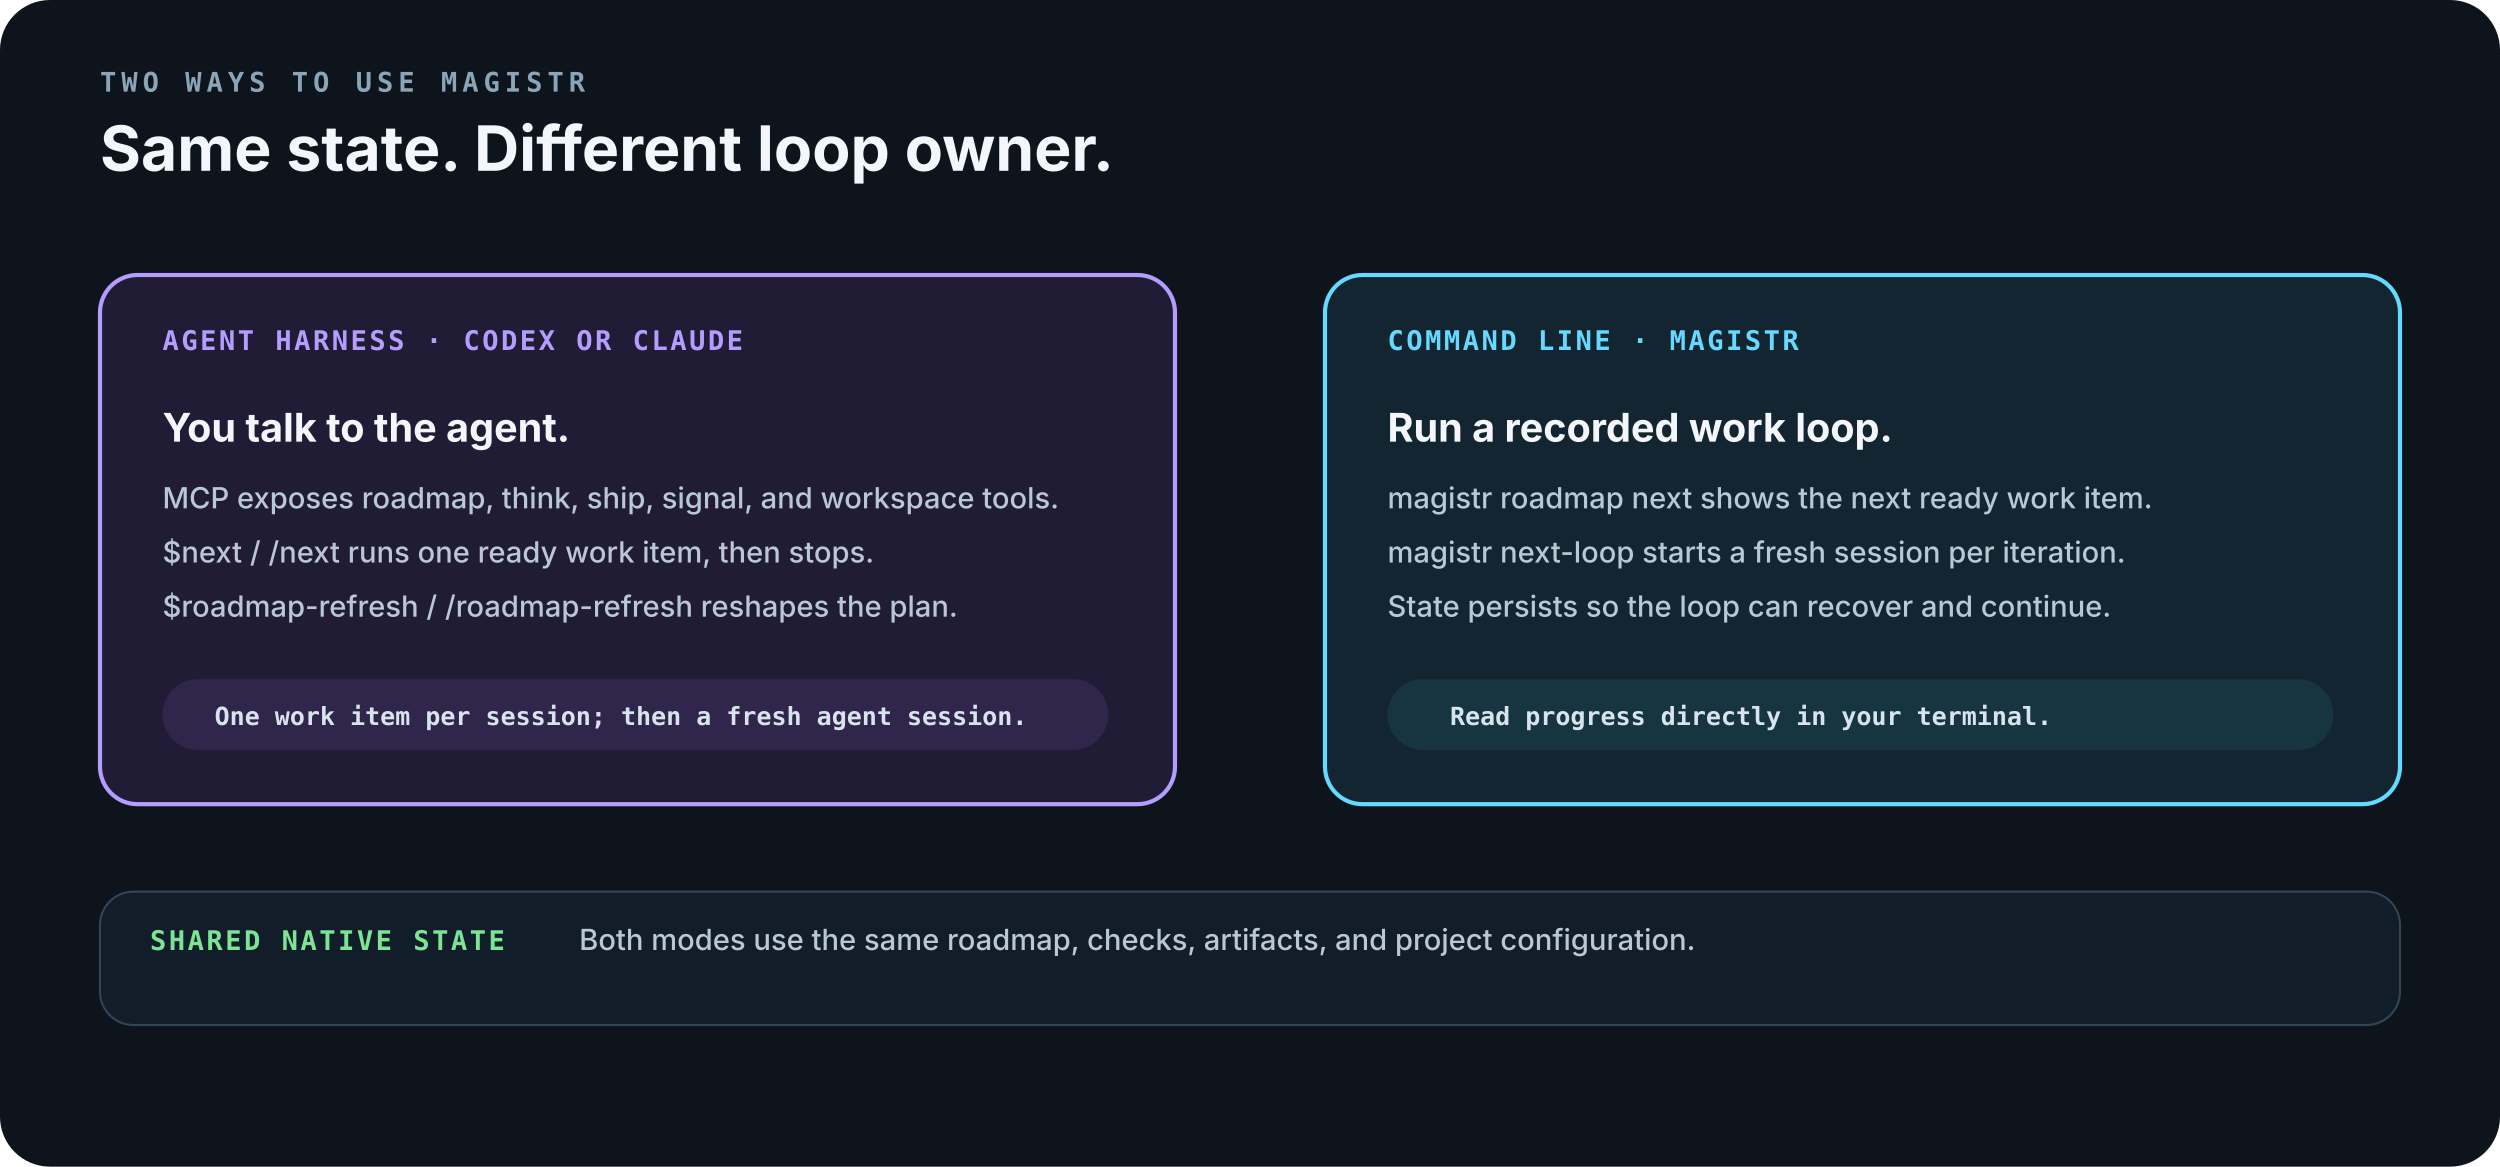
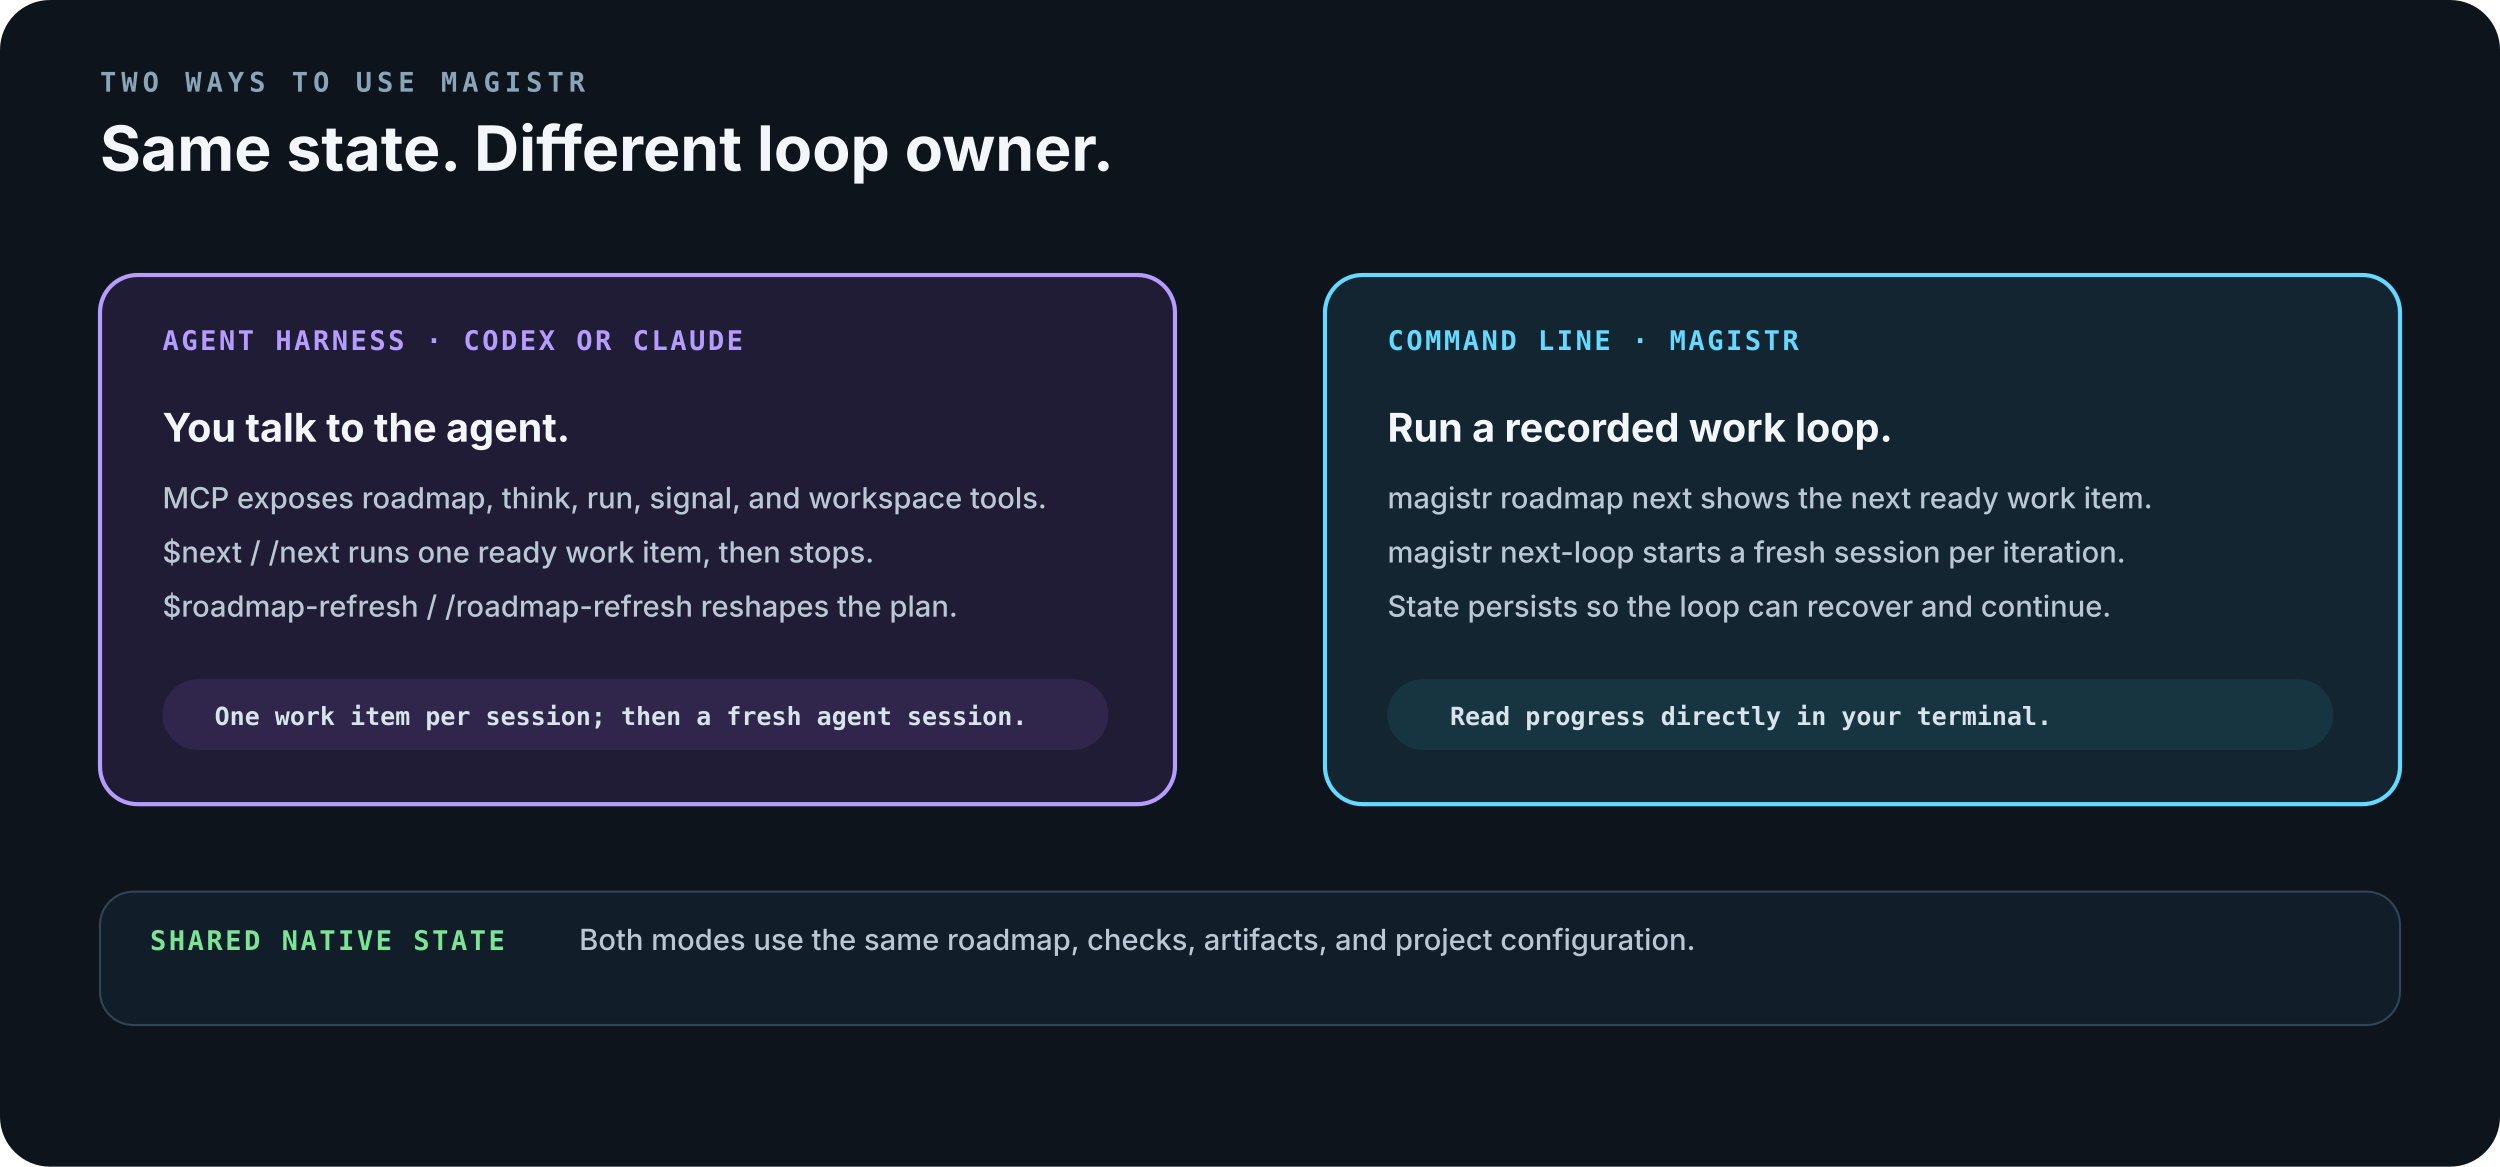
<svg xmlns="http://www.w3.org/2000/svg" viewBox="0 0 1200 560" role="img" aria-labelledby="title desc">
  <defs>
    <marker id="arrow" markerWidth="10" markerHeight="10" refX="8" refY="5" orient="auto">
      <path d="M0 0L10 5L0 10Z" fill="#8aa4b8" />
    </marker>
    <style>.kicker{font:600 13px ui-monospace,SFMono-Regular,Menlo,monospace;letter-spacing:2.4px;fill:#8aa4b8}.title{font:700 30px Inter,ui-sans-serif,system-ui,sans-serif;fill:#f3f7fb}.head{font:700 13px ui-monospace,SFMono-Regular,Menlo,monospace;letter-spacing:1.2px}.body{font:650 19px Inter,ui-sans-serif,system-ui,sans-serif;fill:#f3f7fb}.small{font:500 14px Inter,ui-sans-serif,system-ui,sans-serif;fill:#b9c8d4}.mono{font:600 12px ui-monospace,SFMono-Regular,Menlo,monospace;fill:#d8e4ed}</style>
  </defs>
  <rect width="1200" height="560" rx="24" fill="#0d141c" />
  <text x="48" y="44" class="kicker">TWO WAYS TO USE MAGISTR</text>
  <text x="48" y="82" class="title">Same state. Different loop owner.</text>
  <g role="group" aria-label="Agent harness mode">
    <rect x="48" y="132" width="516" height="254" rx="18" fill="#211c36" stroke="#b59cff" stroke-width="2" />
    <text x="78" y="168" class="head" fill="#b59cff">AGENT HARNESS · CODEX OR CLAUDE</text>
    <text x="78" y="212" class="body">You talk to the agent.</text>
-     <text x="78" y="244" class="small">MCP exposes roadmap, think, ship, signal, and workspace tools.</text>
+     <text x="78" y="244" class="small">MCP exposes roadmap, think, run, signal, and workspace tools.</text>
    <text x="78" y="270" class="small">$next / /next runs one ready work item, then stops.</text>
    <text x="78" y="296" class="small">$roadmap-refresh / /roadmap-refresh reshapes the plan.</text>
    <rect x="78" y="326" width="454" height="34" rx="17" fill="#30254a" />
    <text x="103" y="348" class="mono">One work item per session; then a fresh agent session.</text>
  </g>
  <g role="group" aria-label="Command line mode">
    <rect x="636" y="132" width="516" height="254" rx="18" fill="#122531" stroke="#65d9ff" stroke-width="2" />
    <text x="666" y="168" class="head" fill="#65d9ff">COMMAND LINE · MAGISTR</text>
    <text x="666" y="212" class="body">Run a recorded work loop.</text>
    <text x="666" y="244" class="small">magistr roadmap next shows the next ready work item.</text>
    <text x="666" y="270" class="small">magistr next-loop starts a fresh session per iteration.</text>
    <text x="666" y="296" class="small">State persists so the loop can recover and continue.</text>
    <rect x="666" y="326" width="454" height="34" rx="17" fill="#173541" />
    <text x="696" y="348" class="mono">Read progress directly in your terminal.</text>
  </g>
  <rect x="48" y="428" width="1104" height="64" rx="16" fill="#111d28" stroke="#314555" />
  <text x="72" y="456" class="head" fill="#7be495">SHARED NATIVE STATE</text>
  <text x="278" y="456" class="small">Both modes use the same roadmap, checks, artifacts, and project configuration.</text>
</svg>
